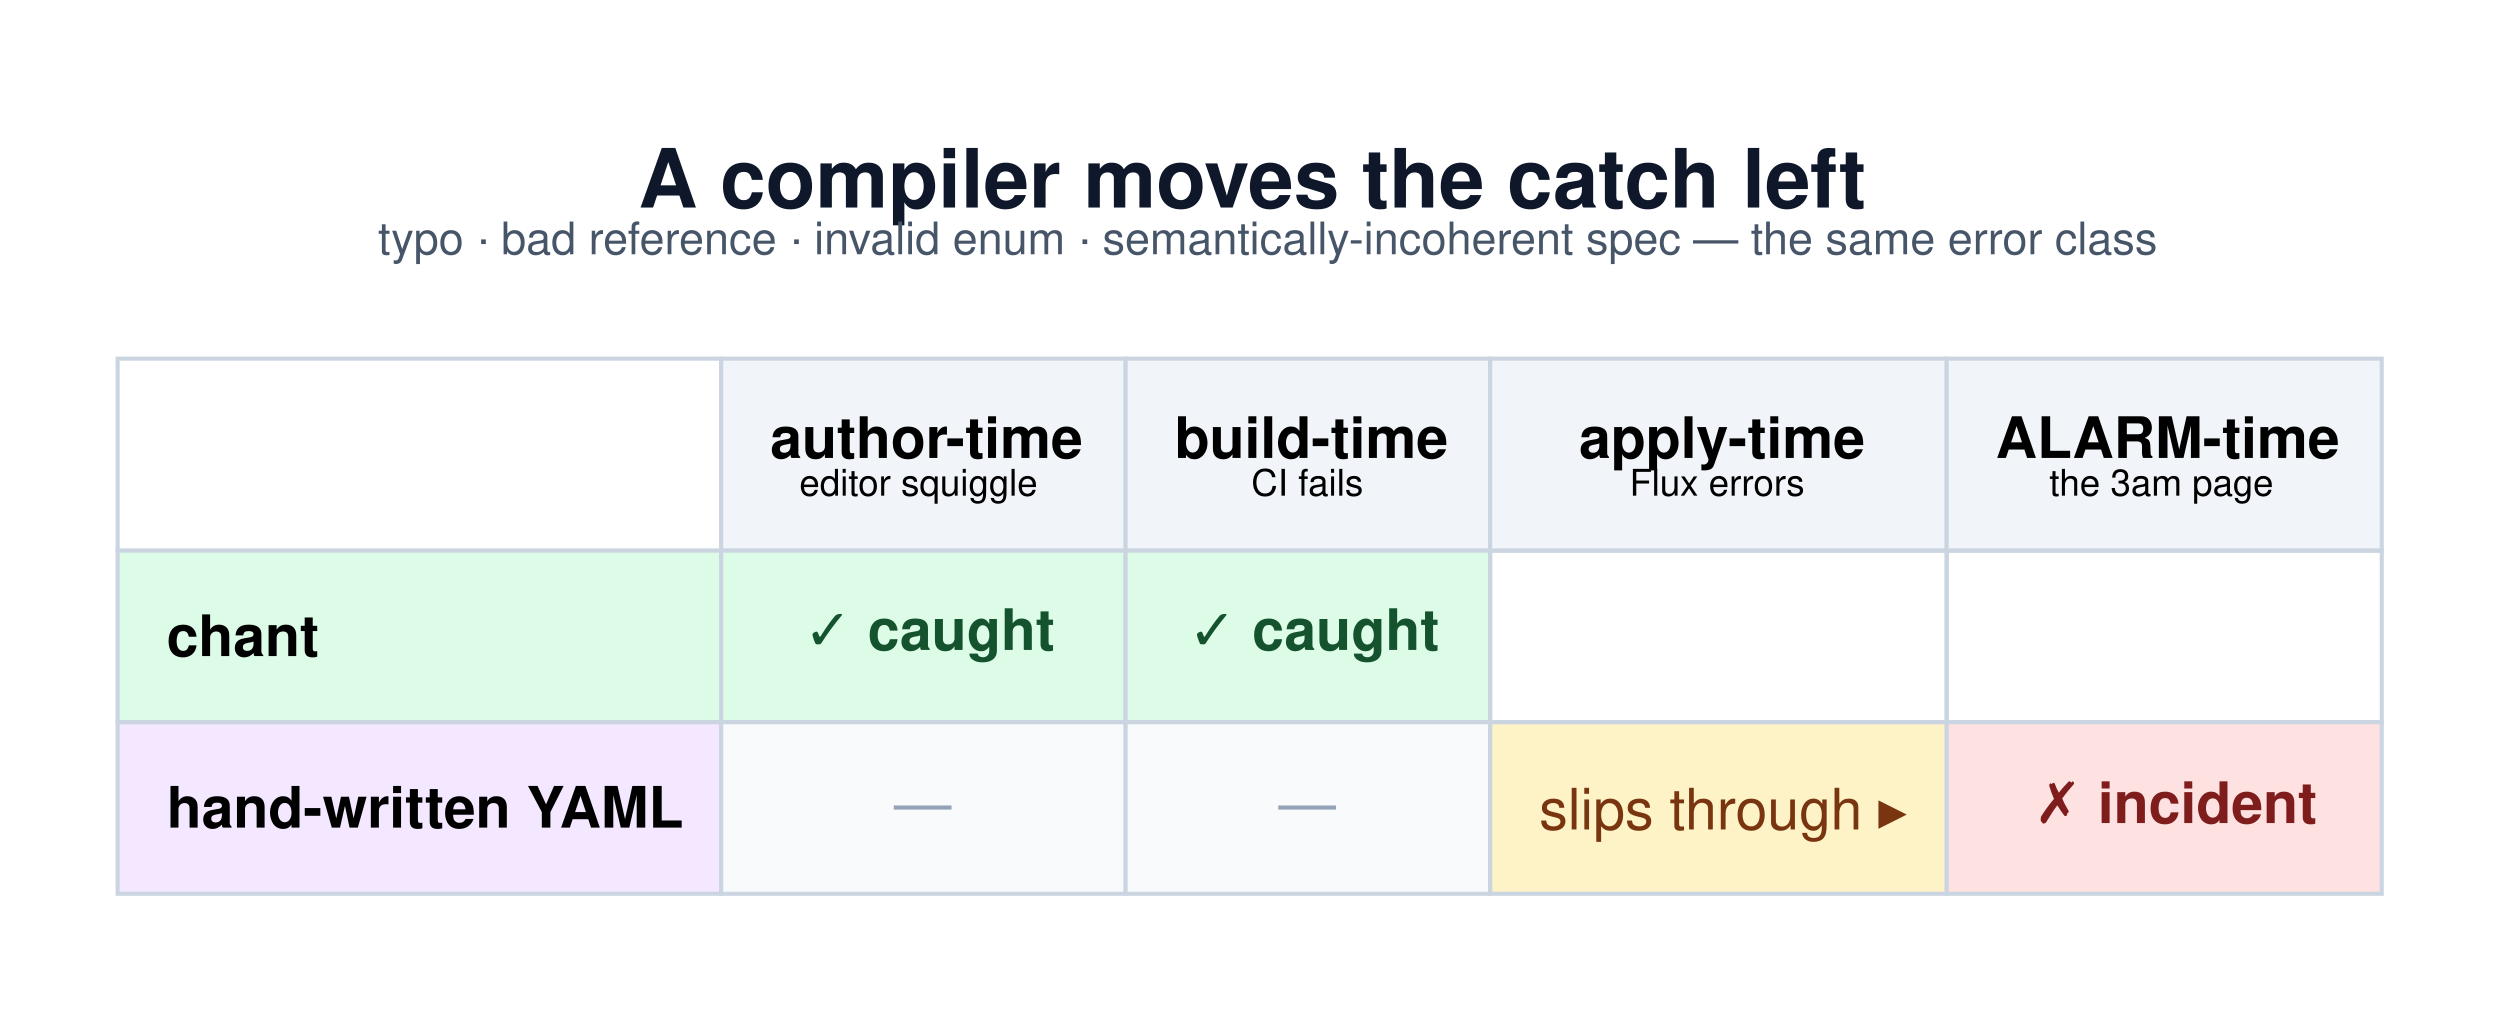
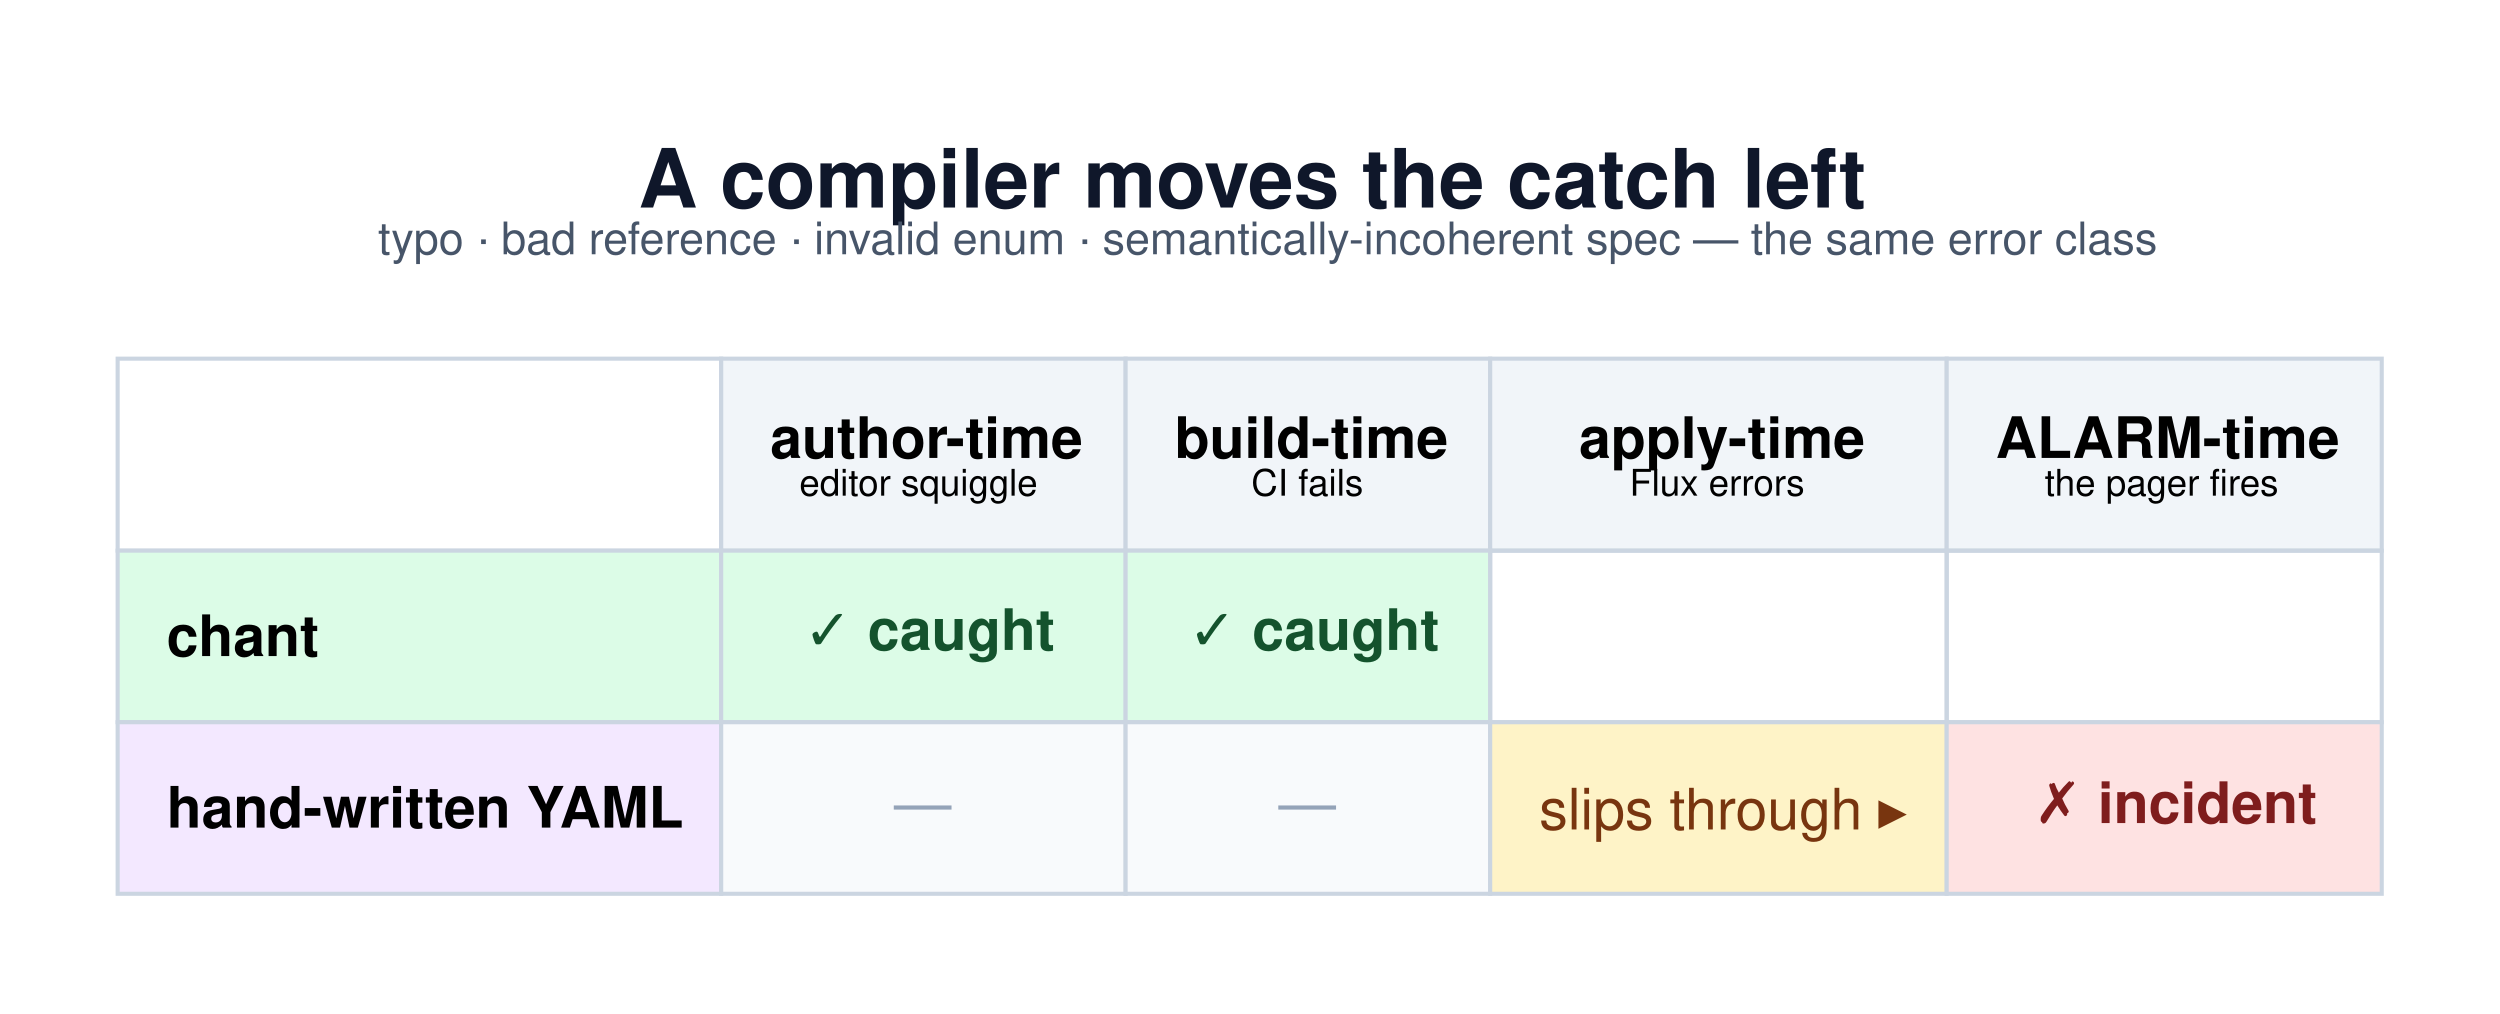
<svg xmlns="http://www.w3.org/2000/svg" width="612pt" height="248pt" viewBox="0.00 0.00 612.00 248.00">
  <g id="graph0" class="graph" transform="scale(1 1) rotate(0) translate(28.8 218.8)">
    <text xml:space="preserve" text-anchor="start" x="127.5" y="-168" font-family="Helvetica,Arial,sans-serif" font-weight="bold" font-size="20.00" fill="#0f172a">A compiler moves the catch left</text>
    <text xml:space="preserve" text-anchor="start" x="63.75" y="-156.55" font-family="Helvetica,Arial,sans-serif" font-size="11.00" fill="#475569">typo · bad reference · invalid enum · semantically-incoherent spec — the same error class</text>
    <text xml:space="preserve" text-anchor="start" x="274.5" y="-137" font-family="Helvetica,Arial,sans-serif" font-size="20.00" fill="#0f172a"> </text>
    <g id="node1" class="node">
      <polygon fill="none" stroke="none" points="0,-84 0,-131 147.75,-131 147.75,-84 0,-84" />
      <polygon fill="none" stroke="#cbd5e1" points="0,-84 0,-131 147.75,-131 147.75,-84 0,-84" />
      <polygon fill="#f1f5f9" stroke="none" points="147.75,-84 147.75,-131 246.75,-131 246.75,-84 147.75,-84" />
      <polygon fill="none" stroke="#cbd5e1" points="147.75,-84 147.75,-131 246.75,-131 246.75,-84 147.75,-84" />
      <text xml:space="preserve" text-anchor="start" x="159.75" y="-106.7" font-family="Helvetica,Arial,sans-serif" font-weight="bold" font-size="14.00">author-time</text>
      <text xml:space="preserve" text-anchor="start" x="166.88" y="-97.45" font-family="Helvetica,Arial,sans-serif" font-size="9.00">editor squiggle</text>
      <polygon fill="#f1f5f9" stroke="none" points="246.75,-84 246.75,-131 336,-131 336,-84 246.75,-84" />
      <polygon fill="none" stroke="#cbd5e1" points="246.75,-84 246.75,-131 336,-131 336,-84 246.75,-84" />
      <text xml:space="preserve" text-anchor="start" x="258.75" y="-106.7" font-family="Helvetica,Arial,sans-serif" font-weight="bold" font-size="14.00">build-time</text>
      <text xml:space="preserve" text-anchor="start" x="277.5" y="-97.45" font-family="Helvetica,Arial,sans-serif" font-size="9.00">CI fails</text>
      <polygon fill="#f1f5f9" stroke="none" points="336,-84 336,-131 447.75,-131 447.75,-84 336,-84" />
      <polygon fill="none" stroke="#cbd5e1" points="336,-84 336,-131 447.75,-131 447.75,-84 336,-84" />
      <text xml:space="preserve" text-anchor="start" x="357.75" y="-106.7" font-family="Helvetica,Arial,sans-serif" font-weight="bold" font-size="14.00">apply-time</text>
      <text xml:space="preserve" text-anchor="start" x="370.12" y="-97.45" font-family="Helvetica,Arial,sans-serif" font-size="9.00">Flux errors</text>
      <polygon fill="#f1f5f9" stroke="none" points="447.75,-84 447.75,-131 554.25,-131 554.25,-84 447.75,-84" />
      <polygon fill="none" stroke="#cbd5e1" points="447.75,-84 447.75,-131 554.25,-131 554.25,-84 447.75,-84" />
      <text xml:space="preserve" text-anchor="start" x="459.75" y="-106.7" font-family="Helvetica,Arial,sans-serif" font-weight="bold" font-size="14.00">ALARM-time</text>
-       <text xml:space="preserve" text-anchor="start" x="472.88" y="-97.45" font-family="Helvetica,Arial,sans-serif" font-size="9.00">the 3am page</text>
+       <text xml:space="preserve" text-anchor="start" x="471.75" y="-97.45" font-family="Helvetica,Arial,sans-serif" font-size="9.00">the pager fires</text>
      <polygon fill="#dcfce7" stroke="none" points="0,-42 0,-84 147.75,-84 147.75,-42 0,-42" />
      <polygon fill="none" stroke="#cbd5e1" points="0,-42 0,-84 147.75,-84 147.75,-42 0,-42" />
      <text xml:space="preserve" text-anchor="start" x="12" y="-58.2" font-family="Helvetica,Arial,sans-serif" font-weight="bold" font-size="14.00">chant</text>
      <polygon fill="#dcfce7" stroke="none" points="147.75,-42 147.75,-84 246.75,-84 246.75,-42 147.75,-42" />
      <polygon fill="none" stroke="#cbd5e1" points="147.75,-42 147.75,-84 246.75,-84 246.75,-42 147.75,-42" />
      <text xml:space="preserve" text-anchor="start" x="168" y="-59.7" font-family="Helvetica,Arial,sans-serif" font-weight="bold" font-size="14.00" fill="#14532d">✓ caught</text>
      <polygon fill="#dcfce7" stroke="none" points="246.75,-42 246.75,-84 336,-84 336,-42 246.75,-42" />
      <polygon fill="none" stroke="#cbd5e1" points="246.75,-42 246.75,-84 336,-84 336,-42 246.75,-42" />
      <text xml:space="preserve" text-anchor="start" x="262.12" y="-59.7" font-family="Helvetica,Arial,sans-serif" font-weight="bold" font-size="14.00" fill="#14532d">✓ caught</text>
      <polygon fill="none" stroke="none" points="336,-42 336,-84 447.75,-84 447.75,-42 336,-42" />
      <polygon fill="none" stroke="#cbd5e1" points="336,-42 336,-84 447.75,-84 447.75,-42 336,-42" />
      <polygon fill="none" stroke="none" points="447.75,-42 447.75,-84 554.25,-84 554.25,-42 447.75,-42" />
      <polygon fill="none" stroke="#cbd5e1" points="447.75,-42 447.75,-84 554.25,-84 554.25,-42 447.75,-42" />
      <polygon fill="#f3e8ff" stroke="none" points="0,0 0,-42 147.75,-42 147.75,0 0,0" />
      <polygon fill="none" stroke="#cbd5e1" points="0,0 0,-42 147.75,-42 147.75,0 0,0" />
      <text xml:space="preserve" text-anchor="start" x="12" y="-16.2" font-family="Helvetica,Arial,sans-serif" font-weight="bold" font-size="14.00">hand-written YAML</text>
      <polygon fill="#f8fafc" stroke="none" points="147.75,0 147.75,-42 246.75,-42 246.75,0 147.75,0" />
      <polygon fill="none" stroke="#cbd5e1" points="147.75,0 147.75,-42 246.75,-42 246.75,0 147.75,0" />
      <text xml:space="preserve" text-anchor="start" x="190.12" y="-17.25" font-family="Helvetica,Arial,sans-serif" font-size="14.00" fill="#94a3b8">—</text>
      <polygon fill="#f8fafc" stroke="none" points="246.75,0 246.75,-42 336,-42 336,0 246.75,0" />
      <polygon fill="none" stroke="#cbd5e1" points="246.75,0 246.75,-42 336,-42 336,0 246.75,0" />
      <text xml:space="preserve" text-anchor="start" x="284.25" y="-17.25" font-family="Helvetica,Arial,sans-serif" font-size="14.00" fill="#94a3b8">—</text>
      <polygon fill="#fef3c7" stroke="none" points="336,0 336,-42 447.75,-42 447.75,0 336,0" />
      <polygon fill="none" stroke="#cbd5e1" points="336,0 336,-42 447.75,-42 447.75,0 336,0" />
      <text xml:space="preserve" text-anchor="start" x="348" y="-15.75" font-family="Helvetica,Arial,sans-serif" font-size="14.00" fill="#78350f">slips through ▸</text>
      <polygon fill="#fee2e2" stroke="none" points="447.75,0 447.75,-42 554.25,-42 554.25,0 447.75,0" />
      <polygon fill="none" stroke="#cbd5e1" points="447.75,0 447.75,-42 554.25,-42 554.25,0 447.75,0" />
      <text xml:space="preserve" text-anchor="start" x="469.12" y="-17.32" font-family="Helvetica,Arial,sans-serif" font-weight="bold" font-size="14.00" fill="#7f1d1d">✗ incident</text>
    </g>
  </g>
</svg>
